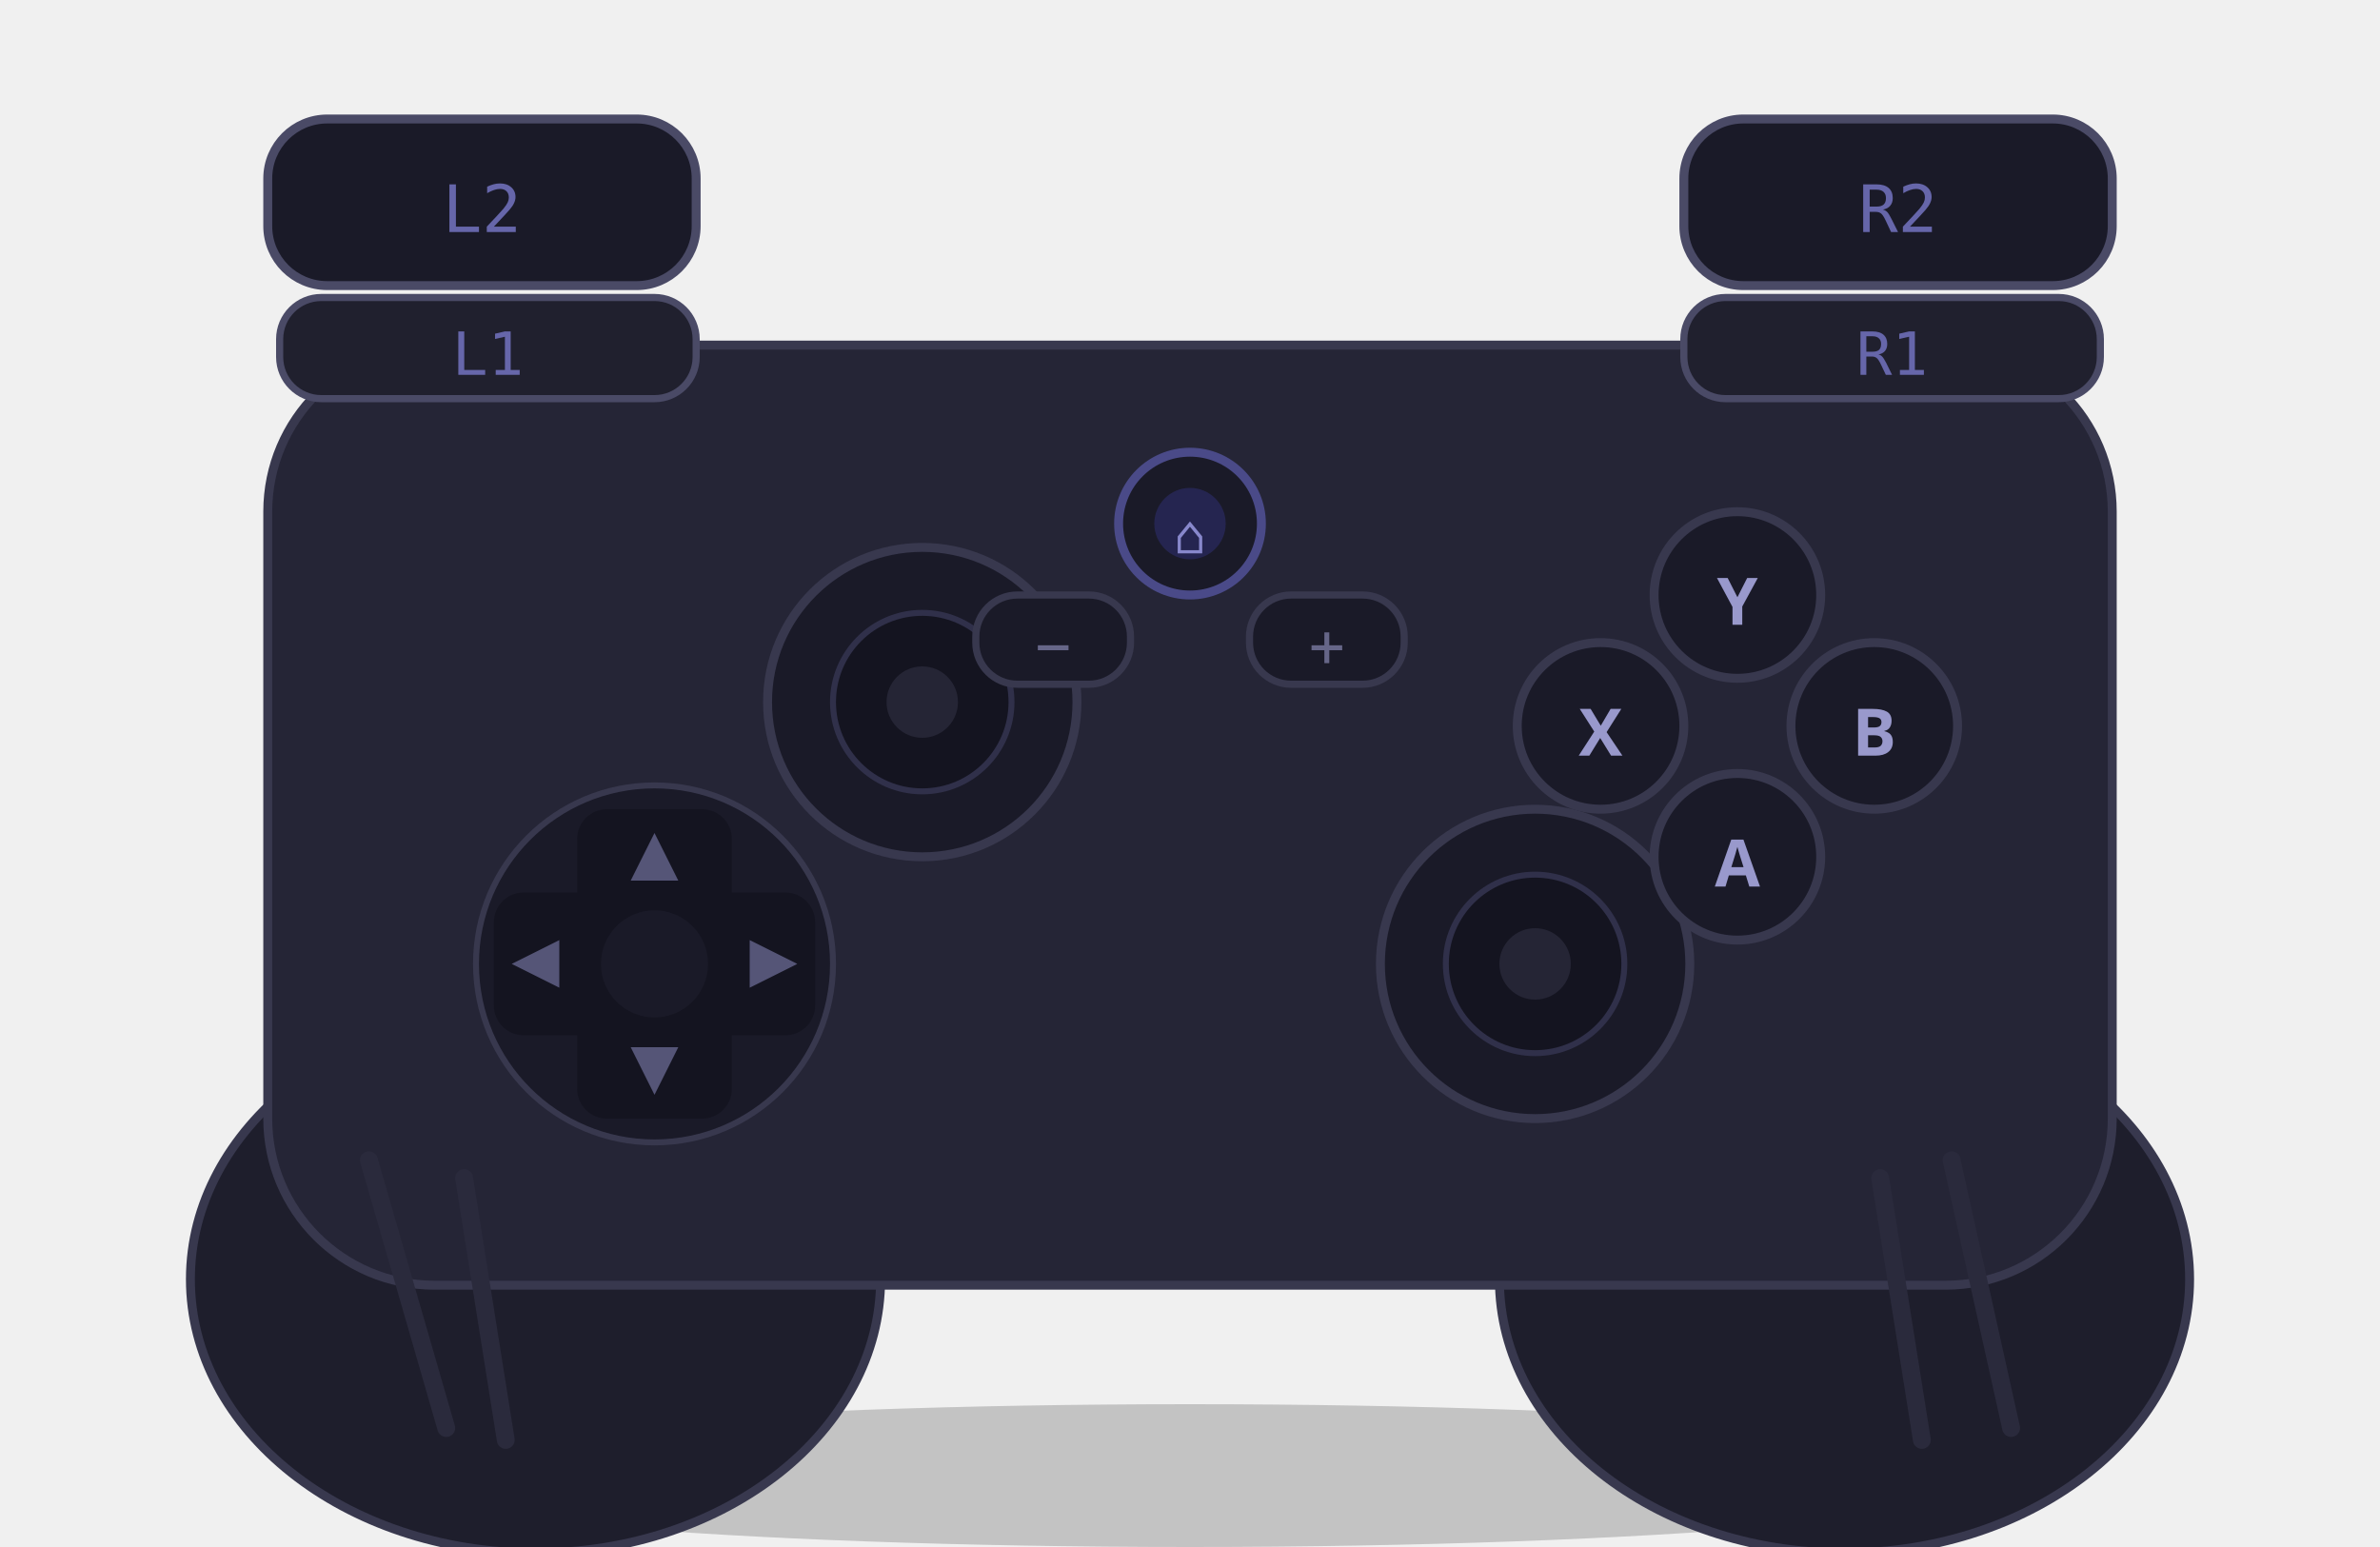
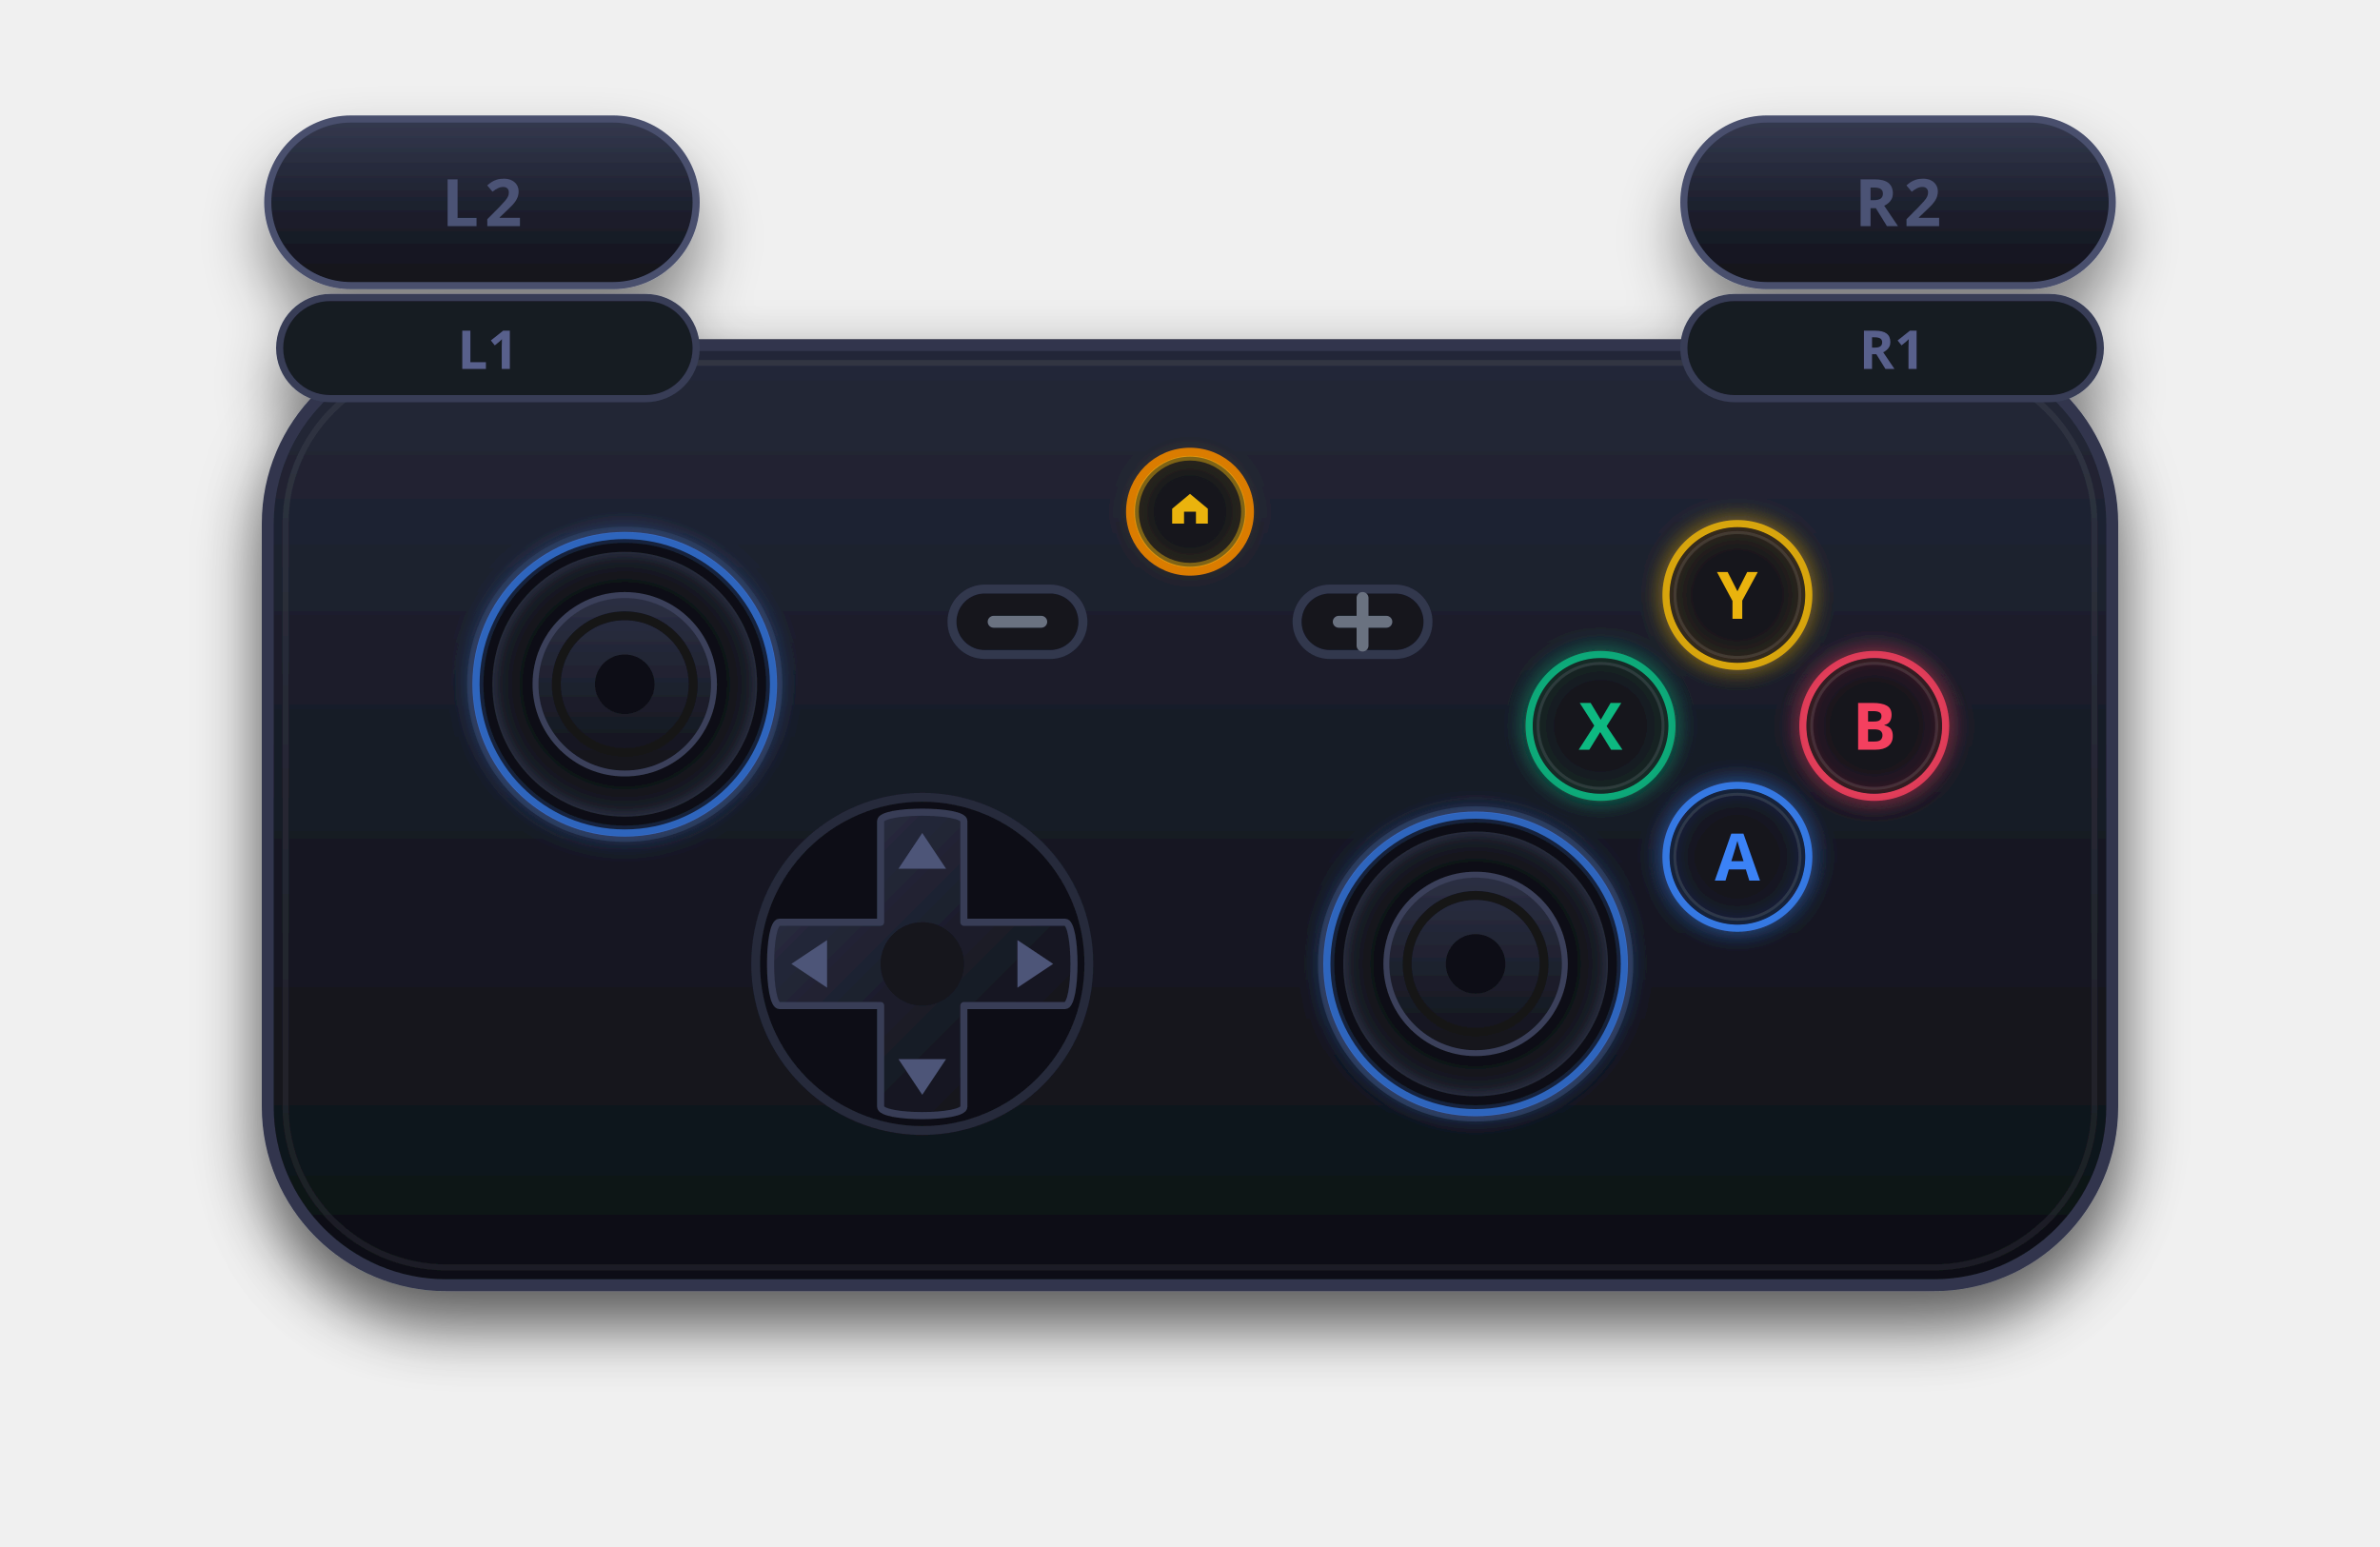
<svg xmlns="http://www.w3.org/2000/svg" viewBox="0 0 400 260" fill="none">
-   <ellipse cx="200" cy="248" rx="140" ry="12" fill="#00000030" />
-   <ellipse cx="90" cy="215" rx="58" ry="46" fill="#1e1e2c" stroke="#38384e" stroke-width="1.5" />
-   <ellipse cx="310" cy="215" rx="58" ry="46" fill="#1e1e2c" stroke="#38384e" stroke-width="1.5" />
-   <rect x="45" y="58" width="310" height="158" rx="28" fill="#252536" stroke="#38384e" stroke-width="1.5" />
-   <rect x="45" y="20" width="72" height="28" rx="10" fill="#1a1a28" stroke="#4a4a66" stroke-width="1.5" />
-   <text x="81" y="39" text-anchor="middle" font-family="monospace" font-size="11" fill="#6666aa">L2</text>
-   <rect x="47" y="50" width="70" height="17" rx="7" fill="#20202e" stroke="#4a4a66" stroke-width="1.2" />
-   <text x="82" y="63" text-anchor="middle" font-family="monospace" font-size="10" fill="#6666aa">L1</text>
-   <rect x="283" y="20" width="72" height="28" rx="10" fill="#1a1a28" stroke="#4a4a66" stroke-width="1.5" />
-   <text x="319" y="39" text-anchor="middle" font-family="monospace" font-size="11" fill="#6666aa">R2</text>
-   <rect x="283" y="50" width="70" height="17" rx="7" fill="#20202e" stroke="#4a4a66" stroke-width="1.2" />
-   <text x="318" y="63" text-anchor="middle" font-family="monospace" font-size="10" fill="#6666aa">R1</text>
-   <circle cx="110" cy="162" r="30" fill="#1a1a28" stroke="#38384e" stroke-width="1" />
-   <rect x="97" y="136" width="26" height="52" rx="5" fill="#141420" />
-   <rect x="83" y="150" width="54" height="24" rx="5" fill="#141420" />
-   <circle cx="110" cy="162" r="9" fill="#1a1a28" />
-   <polygon points="110,140 106,148 114,148" fill="#555577" />
-   <polygon points="110,184 106,176 114,176" fill="#555577" />
-   <polygon points="86,162 94,158 94,166" fill="#555577" />
-   <polygon points="134,162 126,158 126,166" fill="#555577" />
-   <circle cx="155" cy="118" r="26" fill="#1a1a28" stroke="#38384e" stroke-width="1.5" />
-   <circle cx="155" cy="118" r="15" fill="#141420" stroke="#30304a" stroke-width="1" />
-   <circle cx="155" cy="118" r="6" fill="#252535" />
-   <circle cx="258" cy="162" r="26" fill="#1a1a28" stroke="#38384e" stroke-width="1.5" />
-   <circle cx="258" cy="162" r="15" fill="#141420" stroke="#30304a" stroke-width="1" />
-   <circle cx="258" cy="162" r="6" fill="#252535" />
-   <circle cx="292" cy="100" r="14" fill="#1a1a28" stroke="#38384e" stroke-width="1.5" />
-   <text x="292" y="105" text-anchor="middle" font-family="sans-serif" font-weight="bold" font-size="11" fill="#9999cc">Y</text>
-   <circle cx="315" cy="122" r="14" fill="#1a1a28" stroke="#38384e" stroke-width="1.5" />
-   <text x="315" y="127" text-anchor="middle" font-family="sans-serif" font-weight="bold" font-size="11" fill="#9999cc">B</text>
-   <circle cx="292" cy="144" r="14" fill="#1a1a28" stroke="#38384e" stroke-width="1.5" />
-   <text x="292" y="149" text-anchor="middle" font-family="sans-serif" font-weight="bold" font-size="11" fill="#9999cc">A</text>
-   <circle cx="269" cy="122" r="14" fill="#1a1a28" stroke="#38384e" stroke-width="1.5" />
-   <text x="269" y="127" text-anchor="middle" font-family="sans-serif" font-weight="bold" font-size="11" fill="#9999cc">X</text>
-   <rect x="164" y="100" width="26" height="15" rx="7" fill="#1a1a28" stroke="#38384e" stroke-width="1.2" />
-   <text x="177" y="112" text-anchor="middle" font-family="monospace" font-size="10" fill="#666688">−</text>
-   <circle cx="200" cy="88" r="12" fill="#1a1a28" stroke="#4a4a88" stroke-width="1.5" />
-   <circle cx="200" cy="88" r="6" fill="#252550" />
-   <text x="200" y="93" text-anchor="middle" font-family="monospace" font-size="9" fill="#8888cc">⌂</text>
-   <rect x="210" y="100" width="26" height="15" rx="7" fill="#1a1a28" stroke="#38384e" stroke-width="1.2" />
-   <text x="223" y="112" text-anchor="middle" font-family="monospace" font-size="10" fill="#666688">+</text>
-   <line x1="62" y1="195" x2="75" y2="240" stroke="#2a2a3c" stroke-width="3" stroke-linecap="round" />
-   <line x1="78" y1="198" x2="85" y2="242" stroke="#2a2a3c" stroke-width="3" stroke-linecap="round" />
-   <line x1="316" y1="198" x2="323" y2="242" stroke="#2a2a3c" stroke-width="3" stroke-linecap="round" />
-   <line x1="328" y1="195" x2="338" y2="240" stroke="#2a2a3c" stroke-width="3" stroke-linecap="round" />
+   <defs>
+     <filter id="shadow" x="-10%" y="-10%" width="120%" height="120%">
+       <feDropShadow dx="0" dy="6" stdDeviation="5" flood-color="#000000" flood-opacity="0.45" />
+     </filter>
+     <filter id="glow-led" x="-25%" y="-25%" width="150%" height="150%">
+       <feGaussianBlur stdDeviation="1.8" result="blur" />
+       <feComposite in="SourceGraphic" in2="blur" operator="over" />
+     </filter>
+     <linearGradient id="body-grad" x1="200" y1="58" x2="200" y2="216" gradientUnits="userSpaceOnUse">
+       <stop offset="0%" stop-color="#242838" />
+       <stop offset="40%" stop-color="#191c28" />
+       <stop offset="100%" stop-color="#0e1016" />
+     </linearGradient>
+     <radialGradient id="stick-base" cx="50%" cy="50%" r="50%">
+       <stop offset="70%" stop-color="#0d0e13" />
+       <stop offset="90%" stop-color="#1a1d27" />
+       <stop offset="100%" stop-color="#2d3246" />
+     </radialGradient>
+     <linearGradient id="stick-top" x1="0" y1="0" x2="0" y2="1">
+       <stop offset="0%" stop-color="#2c3044" />
+       <stop offset="100%" stop-color="#11131a" />
+     </linearGradient>
+     <linearGradient id="metal-trigger" x1="0" y1="0" x2="0" y2="1">
+       <stop offset="0%" stop-color="#34394f" />
+       <stop offset="50%" stop-color="#1e212f" />
+       <stop offset="100%" stop-color="#11121a" />
+     </linearGradient>
+     <linearGradient id="dpad-grad" x1="0" y1="0" x2="1" y2="1">
+       <stop offset="0%" stop-color="#2d3248" />
+       <stop offset="50%" stop-color="#1c1e2b" />
+       <stop offset="100%" stop-color="#0e0f15" />
+     </linearGradient>
+   </defs>
+   <rect x="45" y="62" width="310" height="158" rx="30" fill="#000000" opacity="0.35" filter="blur(6px)" />
+   <g filter="url(#shadow)">
+     <rect x="45" y="58" width="310" height="158" rx="30" fill="url(#body-grad)" stroke="#31364d" stroke-width="2" />
+     <rect x="48" y="61" width="304" height="152" rx="27" fill="none" stroke="#ffffff" stroke-width="1" opacity="0.06" />
+     <rect x="45" y="20" width="72" height="28" rx="14" fill="url(#metal-trigger)" stroke="#484f6d" stroke-width="1.2" />
+     <text x="81" y="38" text-anchor="middle" font-family="sans-serif" font-weight="900" font-size="11" fill="#4b5275" letter-spacing="1">L2</text>
+     <rect x="283" y="20" width="72" height="28" rx="14" fill="url(#metal-trigger)" stroke="#484f6d" stroke-width="1.2" />
+     <text x="319" y="38" text-anchor="middle" font-family="sans-serif" font-weight="900" font-size="11" fill="#4b5275" letter-spacing="1">R2</text>
+     <rect x="47" y="50" width="70" height="17" rx="8.5" fill="#181a24" stroke="#373d56" stroke-width="1.2" />
+     <text x="82" y="62" text-anchor="middle" font-family="sans-serif" font-weight="bold" font-size="9" fill="#58618c">L1</text>
+     <rect x="283" y="50" width="70" height="17" rx="8.5" fill="#181a24" stroke="#373d56" stroke-width="1.2" />
+     <text x="318" y="62" text-anchor="middle" font-family="sans-serif" font-weight="bold" font-size="9" fill="#58618c">R1</text>
+     <circle cx="105" cy="115" r="26" fill="#0d0e13" stroke="#2a2e41" stroke-width="1" />
+     <circle cx="105" cy="115" r="25" fill="none" stroke="#3b82f6" stroke-width="1.2" filter="url(#glow-led)" opacity="0.75" />
+     <circle cx="105" cy="115" r="23" fill="url(#stick-base)" stroke="#0e1015" stroke-width="1.5" />
+     <circle cx="105" cy="115" r="15" fill="url(#stick-top)" stroke="#3a3f5a" stroke-width="1" />
+     <circle cx="105" cy="115" r="11.5" fill="none" stroke="#121319" stroke-width="1.5" />
+     <circle cx="105" cy="115" r="5" fill="#0e0f14" />
+     <circle cx="155" cy="162" r="28" fill="#0d0e13" stroke="#25293a" stroke-width="1.5" />
+     <path d="M 148 138 C 148 136, 162 136, 162 138 L 162 155 L 179 155 C 181 155, 181 169, 179 169 L 162 169 L 162 186 C 162 188, 148 188, 148 186 L 148 169 L 131 169 C 129 169, 129 155, 131 155 L 148 155 Z" fill="url(#dpad-grad)" stroke="#373c56" stroke-width="1.2" stroke-linejoin="round" />
+     <circle cx="155" cy="162" r="7" fill="#12141c" />
+     <polygon points="155,140 151,146 159,146" fill="#4d5578" />
+     <polygon points="155,184 151,178 159,178" fill="#4d5578" />
+     <polygon points="133,162 139,158 139,166" fill="#4d5578" />
+     <polygon points="177,162 171,158 171,166" fill="#4d5578" />
+     <circle cx="248" cy="162" r="26" fill="#0d0e13" stroke="#2a2e41" stroke-width="1" />
+     <circle cx="248" cy="162" r="25" fill="none" stroke="#3b82f6" stroke-width="1.2" filter="url(#glow-led)" opacity="0.75" />
+     <circle cx="248" cy="162" r="23" fill="url(#stick-base)" stroke="#0e1015" stroke-width="1.5" />
+     <circle cx="248" cy="162" r="15" fill="url(#stick-top)" stroke="#3a3f5a" stroke-width="1" />
+     <circle cx="248" cy="162" r="11.5" fill="none" stroke="#121319" stroke-width="1.5" />
+     <circle cx="248" cy="162" r="5" fill="#0e0f14" />
+     <g filter="url(#glow-led)">
+       <circle cx="292" cy="100" r="12" fill="#13151f" stroke="#eab308" stroke-width="1.2" opacity="0.85" />
+     </g>
+     <circle cx="292" cy="100" r="10.5" fill="#171926" stroke="#ffffff" stroke-width="0.5" opacity="0.1" />
+     <text x="292" y="104" text-anchor="middle" font-family="sans-serif" font-weight="900" font-size="11" fill="#eab308">Y</text>
+     <g filter="url(#glow-led)">
+       <circle cx="315" cy="122" r="12" fill="#13151f" stroke="#f43f5e" stroke-width="1.2" opacity="0.85" />
+     </g>
+     <circle cx="315" cy="122" r="10.5" fill="#171926" stroke="#ffffff" stroke-width="0.5" opacity="0.1" />
+     <text x="315" y="126" text-anchor="middle" font-family="sans-serif" font-weight="900" font-size="11" fill="#f43f5e">B</text>
+     <g filter="url(#glow-led)">
+       <circle cx="292" cy="144" r="12" fill="#13151f" stroke="#3b82f6" stroke-width="1.2" opacity="0.85" />
+     </g>
+     <circle cx="292" cy="144" r="10.5" fill="#171926" stroke="#ffffff" stroke-width="0.5" opacity="0.1" />
+     <text x="292" y="148" text-anchor="middle" font-family="sans-serif" font-weight="900" font-size="11" fill="#3b82f6">A</text>
+     <g filter="url(#glow-led)">
+       <circle cx="269" cy="122" r="12" fill="#13151f" stroke="#10b981" stroke-width="1.2" opacity="0.85" />
+     </g>
+     <circle cx="269" cy="122" r="10.5" fill="#171926" stroke="#ffffff" stroke-width="0.5" opacity="0.1" />
+     <text x="269" y="126" text-anchor="middle" font-family="sans-serif" font-weight="900" font-size="11" fill="#10b981">X</text>
+     <rect x="160" y="99" width="22" height="11" rx="5.5" fill="#13151f" stroke="#32374e" stroke-width="1.5" />
+     <line x1="167" y1="104.5" x2="175" y2="104.5" stroke="#6b7280" stroke-width="2" stroke-linecap="round" />
+     <rect x="218" y="99" width="22" height="11" rx="5.5" fill="#13151f" stroke="#32374e" stroke-width="1.5" />
+     <line x1="225" y1="104.5" x2="233" y2="104.5" stroke="#6b7280" stroke-width="2" stroke-linecap="round" />
+     <line x1="229" y1="100.5" x2="229" y2="108.5" stroke="#6b7280" stroke-width="2" stroke-linecap="round" />
+     <circle cx="200" cy="86" r="10" fill="#13151f" stroke="#d97706" stroke-width="1.5" />
+     <circle cx="200" cy="86" r="9" fill="none" stroke="#eab308" stroke-width="0.8" filter="url(#glow-led)" opacity="0.5" />
+     <path d="M 197 88 L 197 85.5 L 200 83 L 203 85.5 L 203 88 Z" fill="#eab308" />
+     <rect x="199" y="86" width="2" height="3" fill="#13151f" />
+   </g>
</svg>
